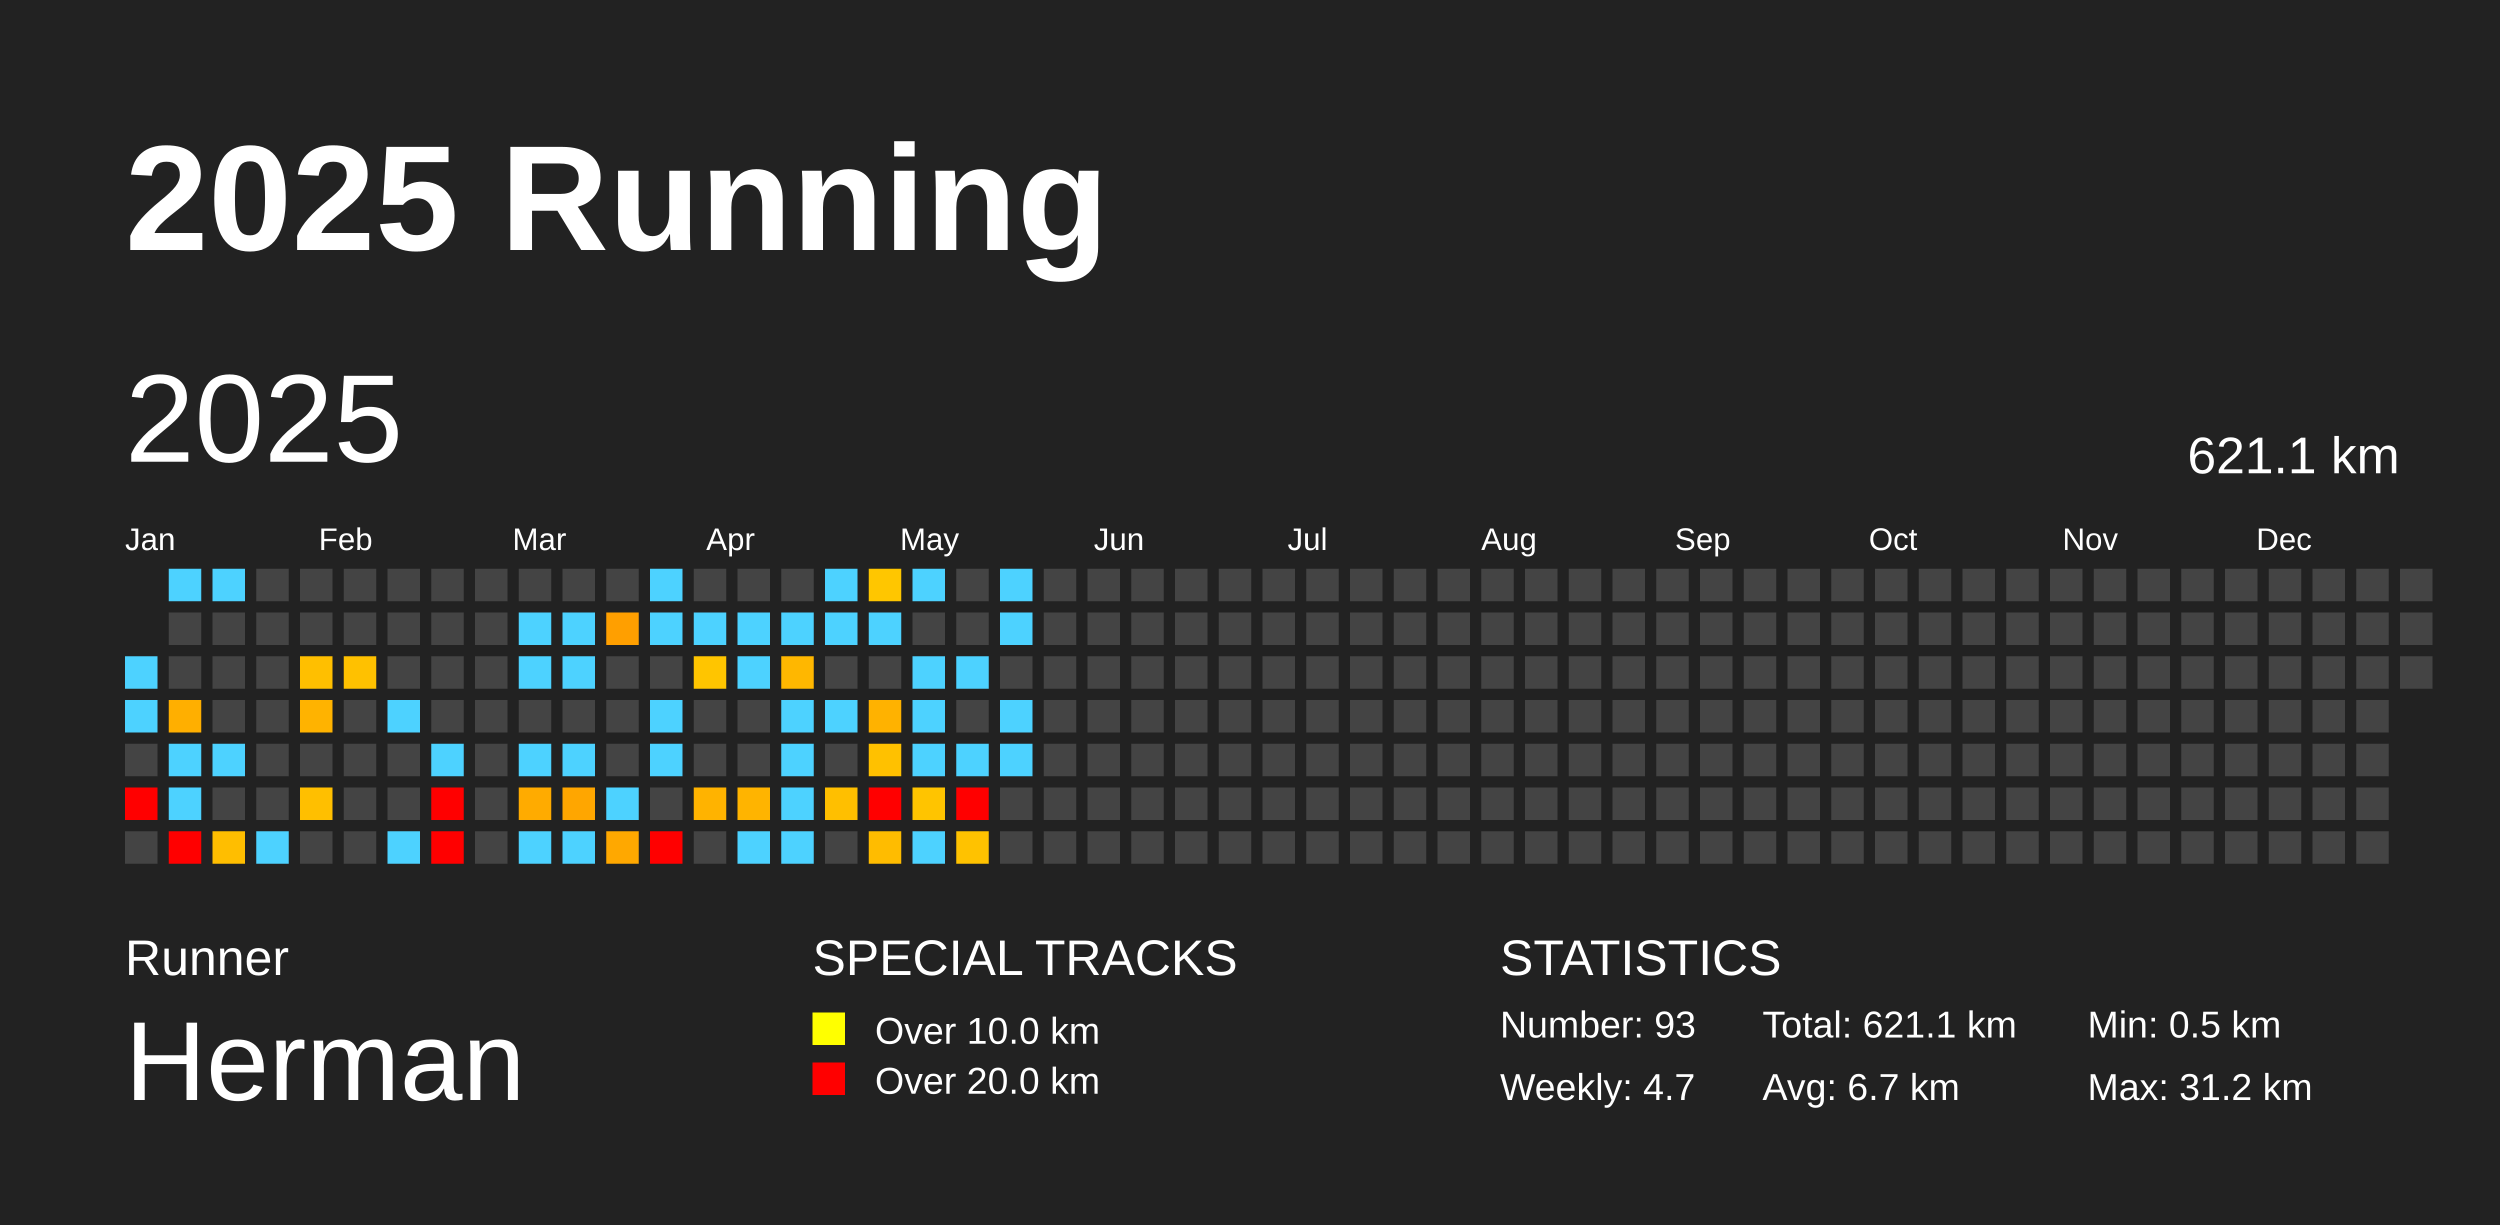
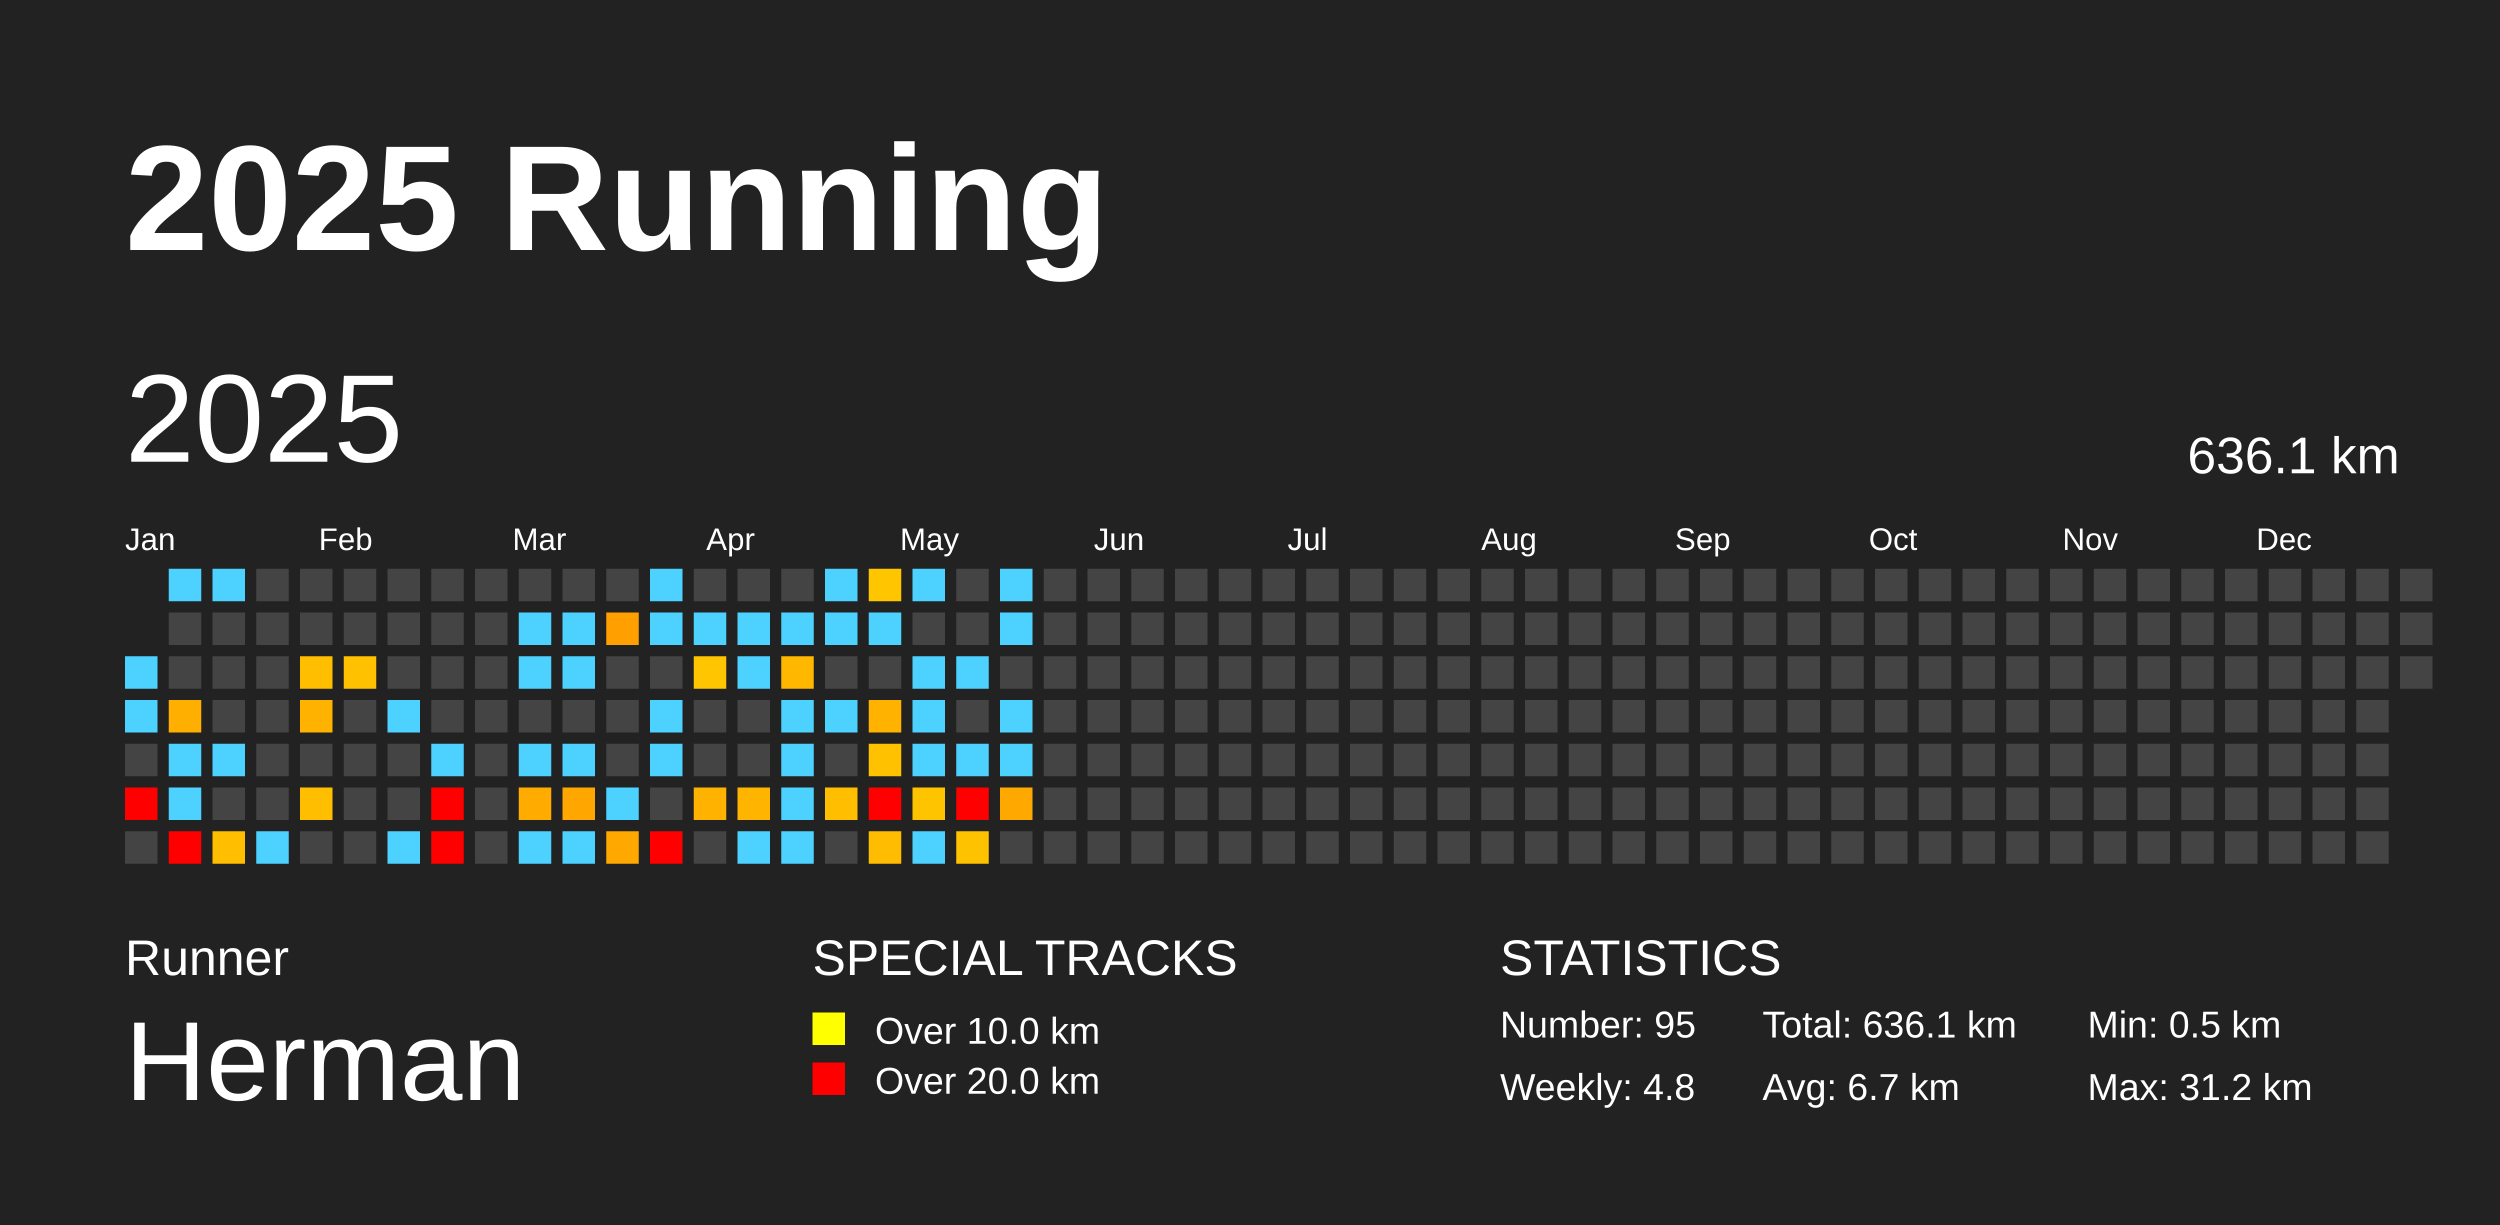
<svg xmlns="http://www.w3.org/2000/svg" baseProfile="full" height="98mm" version="1.1" viewBox="0,0,200,98" width="200mm">
  <defs />
  <rect fill="#222222" height="98" width="200" x="0" y="0" />
  <text fill="#FFFFFF" style="font-size:12px; font-family:Arial; font-weight:bold;" x="10" y="20">2025 Running</text>
  <text fill="#FFFFFF" style="font-size:4px; font-family:Arial" x="10" y="78">Runner</text>
  <text fill="#FFFFFF" style="font-size:9px; font-family:Arial" x="10" y="88">Herman</text>
  <text fill="#FFFFFF" style="font-size:4px; font-family:Arial" x="65" y="78">SPECIAL TRACKS</text>
  <rect fill="yellow" height="2.6" width="2.6" x="65" y="81" />
  <text fill="#FFFFFF" style="font-size:3px; font-family:Arial" x="70" y="83.5">Over 10.0 km</text>
  <rect fill="red" height="2.6" width="2.6" x="65" y="85" />
  <text fill="#FFFFFF" style="font-size:3px; font-family:Arial" x="70" y="87.5">Over 20.0 km</text>
  <text fill="#FFFFFF" style="font-size:4px; font-family:Arial" x="120" y="78">STATISTICS</text>
-   <text fill="#FFFFFF" style="font-size:3px; font-family:Arial" x="120" y="83">Number: 93</text>
-   <text fill="#FFFFFF" style="font-size:3px; font-family:Arial" x="120" y="88">Weekly: 4.7</text>
-   <text fill="#FFFFFF" style="font-size:3px; font-family:Arial" x="141" y="83">Total: 621.1 km</text>
+   <text fill="#FFFFFF" style="font-size:3px; font-family:Arial" x="120" y="83">Number: 95</text>
+   <text fill="#FFFFFF" style="font-size:3px; font-family:Arial" x="120" y="88">Weekly: 4.8</text>
+   <text fill="#FFFFFF" style="font-size:3px; font-family:Arial" x="141" y="83">Total: 636.1 km</text>
  <text fill="#FFFFFF" style="font-size:3px; font-family:Arial" x="141" y="88">Avg: 6.7 km</text>
  <text fill="#FFFFFF" style="font-size:3px; font-family:Arial" x="167" y="83">Min: 0.5 km</text>
  <text fill="#FFFFFF" style="font-size:3px; font-family:Arial" x="167" y="88">Max: 31.2 km</text>
  <text dominant-baseline="hanging" fill="#FFFFFF" style="font-size:10.0px; font-family:Arial;" x="10" y="30">2025</text>
-   <text dominant-baseline="hanging" fill="#FFFFFF" style="font-size:4.125px; font-family:Arial;" x="175" y="35">621.1 km</text>
+   <text dominant-baseline="hanging" fill="#FFFFFF" style="font-size:4.125px; font-family:Arial;" x="175" y="35">636.1 km</text>
  <text fill="#FFFFFF" style="font-size:2.5px; font-family:Arial" x="10.0" y="44">Jan</text>
  <text fill="#FFFFFF" style="font-size:2.5px; font-family:Arial" x="25.5" y="44">Feb</text>
  <text fill="#FFFFFF" style="font-size:2.5px; font-family:Arial" x="41.0" y="44">Mar</text>
  <text fill="#FFFFFF" style="font-size:2.5px; font-family:Arial" x="56.5" y="44">Apr</text>
  <text fill="#FFFFFF" style="font-size:2.5px; font-family:Arial" x="72.0" y="44">May</text>
  <text fill="#FFFFFF" style="font-size:2.5px; font-family:Arial" x="87.5" y="44">Jun</text>
  <text fill="#FFFFFF" style="font-size:2.5px; font-family:Arial" x="103.0" y="44">Jul</text>
  <text fill="#FFFFFF" style="font-size:2.5px; font-family:Arial" x="118.5" y="44">Aug</text>
  <text fill="#FFFFFF" style="font-size:2.5px; font-family:Arial" x="134.0" y="44">Sep</text>
  <text fill="#FFFFFF" style="font-size:2.5px; font-family:Arial" x="149.5" y="44">Oct</text>
  <text fill="#FFFFFF" style="font-size:2.5px; font-family:Arial" x="165.0" y="44">Nov</text>
  <text fill="#FFFFFF" style="font-size:2.5px; font-family:Arial" x="180.5" y="44">Dec</text>
  <rect fill="#4dd2ff" height="2.6" width="2.6" x="10.0" y="52.5" />
  <rect fill="#4dd2ff" height="2.6" width="2.6" x="10.0" y="56.0" />
  <rect fill="#444444" height="2.6" width="2.6" x="10.0" y="59.5" />
  <rect fill="red" height="2.6" width="2.6" x="10.0" y="63.0" />
  <rect fill="#444444" height="2.6" width="2.6" x="10.0" y="66.5" />
  <rect fill="#4dd2ff" height="2.6" width="2.6" x="13.5" y="45.5" />
  <rect fill="#444444" height="2.6" width="2.6" x="13.5" y="49.0" />
  <rect fill="#444444" height="2.6" width="2.6" x="13.5" y="52.5" />
  <rect fill="#ffaf00" height="2.6" width="2.6" x="13.5" y="56.0" />
  <rect fill="#4dd2ff" height="2.6" width="2.6" x="13.5" y="59.5" />
  <rect fill="#4dd2ff" height="2.6" width="2.6" x="13.5" y="63.0" />
  <rect fill="red" height="2.6" width="2.6" x="13.5" y="66.5" />
  <rect fill="#4dd2ff" height="2.6" width="2.6" x="17.0" y="45.5" />
  <rect fill="#444444" height="2.6" width="2.6" x="17.0" y="49.0" />
  <rect fill="#444444" height="2.6" width="2.6" x="17.0" y="52.5" />
  <rect fill="#444444" height="2.6" width="2.6" x="17.0" y="56.0" />
  <rect fill="#4dd2ff" height="2.6" width="2.6" x="17.0" y="59.5" />
  <rect fill="#444444" height="2.6" width="2.6" x="17.0" y="63.0" />
  <rect fill="#ffbe00" height="2.6" width="2.6" x="17.0" y="66.5" />
  <rect fill="#444444" height="2.6" width="2.6" x="20.5" y="45.5" />
  <rect fill="#444444" height="2.6" width="2.6" x="20.5" y="49.0" />
  <rect fill="#444444" height="2.6" width="2.6" x="20.5" y="52.5" />
  <rect fill="#444444" height="2.6" width="2.6" x="20.5" y="56.0" />
  <rect fill="#444444" height="2.6" width="2.6" x="20.5" y="59.5" />
  <rect fill="#444444" height="2.6" width="2.6" x="20.5" y="63.0" />
  <rect fill="#4dd2ff" height="2.6" width="2.6" x="20.5" y="66.5" />
  <rect fill="#444444" height="2.6" width="2.6" x="24.0" y="45.5" />
  <rect fill="#444444" height="2.6" width="2.6" x="24.0" y="49.0" />
  <rect fill="#ffbf00" height="2.6" width="2.6" x="24.0" y="52.5" />
  <rect fill="#ffb300" height="2.6" width="2.6" x="24.0" y="56.0" />
  <rect fill="#444444" height="2.6" width="2.6" x="24.0" y="59.5" />
  <rect fill="#ffbf00" height="2.6" width="2.6" x="24.0" y="63.0" />
  <rect fill="#444444" height="2.6" width="2.6" x="24.0" y="66.5" />
  <rect fill="#444444" height="2.6" width="2.6" x="27.5" y="45.5" />
  <rect fill="#444444" height="2.6" width="2.6" x="27.5" y="49.0" />
  <rect fill="#ffc100" height="2.6" width="2.6" x="27.5" y="52.5" />
  <rect fill="#444444" height="2.6" width="2.6" x="27.5" y="56.0" />
  <rect fill="#444444" height="2.6" width="2.6" x="27.5" y="59.5" />
  <rect fill="#444444" height="2.6" width="2.6" x="27.5" y="63.0" />
  <rect fill="#444444" height="2.6" width="2.6" x="27.5" y="66.5" />
  <rect fill="#444444" height="2.6" width="2.6" x="31.0" y="45.5" />
  <rect fill="#444444" height="2.6" width="2.6" x="31.0" y="49.0" />
  <rect fill="#444444" height="2.6" width="2.6" x="31.0" y="52.5" />
  <rect fill="#4dd2ff" height="2.6" width="2.6" x="31.0" y="56.0" />
  <rect fill="#444444" height="2.6" width="2.6" x="31.0" y="59.5" />
  <rect fill="#444444" height="2.6" width="2.6" x="31.0" y="63.0" />
  <rect fill="#4dd2ff" height="2.6" width="2.6" x="31.0" y="66.5" />
  <rect fill="#444444" height="2.6" width="2.6" x="34.5" y="45.5" />
  <rect fill="#444444" height="2.6" width="2.6" x="34.5" y="49.0" />
  <rect fill="#444444" height="2.6" width="2.6" x="34.5" y="52.5" />
  <rect fill="#444444" height="2.6" width="2.6" x="34.5" y="56.0" />
  <rect fill="#4dd2ff" height="2.6" width="2.6" x="34.5" y="59.5" />
  <rect fill="red" height="2.6" width="2.6" x="34.5" y="63.0" />
  <rect fill="red" height="2.6" width="2.6" x="34.5" y="66.5" />
  <rect fill="#444444" height="2.6" width="2.6" x="38.0" y="45.5" />
  <rect fill="#444444" height="2.6" width="2.6" x="38.0" y="49.0" />
  <rect fill="#444444" height="2.6" width="2.6" x="38.0" y="52.5" />
  <rect fill="#444444" height="2.6" width="2.6" x="38.0" y="56.0" />
  <rect fill="#444444" height="2.6" width="2.6" x="38.0" y="59.5" />
  <rect fill="#444444" height="2.6" width="2.6" x="38.0" y="63.0" />
  <rect fill="#444444" height="2.6" width="2.6" x="38.0" y="66.5" />
  <rect fill="#444444" height="2.6" width="2.6" x="41.5" y="45.5" />
  <rect fill="#4dd2ff" height="2.6" width="2.6" x="41.5" y="49.0" />
  <rect fill="#4dd2ff" height="2.6" width="2.6" x="41.5" y="52.5" />
  <rect fill="#444444" height="2.6" width="2.6" x="41.5" y="56.0" />
  <rect fill="#4dd2ff" height="2.6" width="2.6" x="41.5" y="59.5" />
  <rect fill="#ffab00" height="2.6" width="2.6" x="41.5" y="63.0" />
  <rect fill="#4dd2ff" height="2.6" width="2.6" x="41.5" y="66.5" />
  <rect fill="#444444" height="2.6" width="2.6" x="45.0" y="45.5" />
  <rect fill="#4dd2ff" height="2.6" width="2.6" x="45.0" y="49.0" />
  <rect fill="#4dd2ff" height="2.6" width="2.6" x="45.0" y="52.5" />
  <rect fill="#444444" height="2.6" width="2.6" x="45.0" y="56.0" />
  <rect fill="#4dd2ff" height="2.6" width="2.6" x="45.0" y="59.5" />
  <rect fill="#ffa600" height="2.6" width="2.6" x="45.0" y="63.0" />
  <rect fill="#4dd2ff" height="2.6" width="2.6" x="45.0" y="66.5" />
  <rect fill="#444444" height="2.6" width="2.6" x="48.5" y="45.5" />
  <rect fill="#ff9f00" height="2.6" width="2.6" x="48.5" y="49.0" />
  <rect fill="#444444" height="2.6" width="2.6" x="48.5" y="52.5" />
  <rect fill="#444444" height="2.6" width="2.6" x="48.5" y="56.0" />
  <rect fill="#444444" height="2.6" width="2.6" x="48.5" y="59.5" />
  <rect fill="#4dd2ff" height="2.6" width="2.6" x="48.5" y="63.0" />
  <rect fill="#ffa800" height="2.6" width="2.6" x="48.5" y="66.5" />
  <rect fill="#4dd2ff" height="2.6" width="2.6" x="52.0" y="45.5" />
  <rect fill="#4dd2ff" height="2.6" width="2.6" x="52.0" y="49.0" />
  <rect fill="#444444" height="2.6" width="2.6" x="52.0" y="52.5" />
  <rect fill="#4dd2ff" height="2.6" width="2.6" x="52.0" y="56.0" />
  <rect fill="#4dd2ff" height="2.6" width="2.6" x="52.0" y="59.5" />
  <rect fill="#444444" height="2.6" width="2.6" x="52.0" y="63.0" />
  <rect fill="red" height="2.6" width="2.6" x="52.0" y="66.5" />
  <rect fill="#444444" height="2.6" width="2.6" x="55.5" y="45.5" />
  <rect fill="#4dd2ff" height="2.6" width="2.6" x="55.5" y="49.0" />
  <rect fill="#ffc500" height="2.6" width="2.6" x="55.5" y="52.5" />
  <rect fill="#444444" height="2.6" width="2.6" x="55.5" y="56.0" />
  <rect fill="#444444" height="2.6" width="2.6" x="55.5" y="59.5" />
  <rect fill="#ffb300" height="2.6" width="2.6" x="55.5" y="63.0" />
  <rect fill="#444444" height="2.6" width="2.6" x="55.5" y="66.5" />
  <rect fill="#444444" height="2.6" width="2.6" x="59.0" y="45.5" />
  <rect fill="#4dd2ff" height="2.6" width="2.6" x="59.0" y="49.0" />
  <rect fill="#4dd2ff" height="2.6" width="2.6" x="59.0" y="52.5" />
  <rect fill="#444444" height="2.6" width="2.6" x="59.0" y="56.0" />
  <rect fill="#444444" height="2.6" width="2.6" x="59.0" y="59.5" />
  <rect fill="#ffb400" height="2.6" width="2.6" x="59.0" y="63.0" />
  <rect fill="#4dd2ff" height="2.6" width="2.6" x="59.0" y="66.5" />
  <rect fill="#444444" height="2.6" width="2.6" x="62.5" y="45.5" />
  <rect fill="#4dd2ff" height="2.6" width="2.6" x="62.5" y="49.0" />
  <rect fill="#ffb700" height="2.6" width="2.6" x="62.5" y="52.5" />
  <rect fill="#4dd2ff" height="2.6" width="2.6" x="62.5" y="56.0" />
  <rect fill="#4dd2ff" height="2.6" width="2.6" x="62.5" y="59.5" />
  <rect fill="#4dd2ff" height="2.6" width="2.6" x="62.5" y="63.0" />
  <rect fill="#4dd2ff" height="2.6" width="2.6" x="62.5" y="66.5" />
  <rect fill="#4dd2ff" height="2.6" width="2.6" x="66.0" y="45.5" />
  <rect fill="#4dd2ff" height="2.6" width="2.6" x="66.0" y="49.0" />
  <rect fill="#444444" height="2.6" width="2.6" x="66.0" y="52.5" />
  <rect fill="#4dd2ff" height="2.6" width="2.6" x="66.0" y="56.0" />
  <rect fill="#444444" height="2.6" width="2.6" x="66.0" y="59.5" />
  <rect fill="#ffbf00" height="2.6" width="2.6" x="66.0" y="63.0" />
  <rect fill="#444444" height="2.6" width="2.6" x="66.0" y="66.5" />
  <rect fill="#ffc600" height="2.6" width="2.6" x="69.5" y="45.5" />
  <rect fill="#4dd2ff" height="2.6" width="2.6" x="69.5" y="49.0" />
  <rect fill="#444444" height="2.6" width="2.6" x="69.5" y="52.5" />
  <rect fill="#ffb200" height="2.6" width="2.6" x="69.5" y="56.0" />
  <rect fill="#ffc100" height="2.6" width="2.6" x="69.5" y="59.5" />
  <rect fill="red" height="2.6" width="2.6" x="69.5" y="63.0" />
  <rect fill="#ffbc00" height="2.6" width="2.6" x="69.5" y="66.5" />
  <rect fill="#4dd2ff" height="2.6" width="2.6" x="73.0" y="45.5" />
  <rect fill="#444444" height="2.6" width="2.6" x="73.0" y="49.0" />
  <rect fill="#4dd2ff" height="2.6" width="2.6" x="73.0" y="52.5" />
  <rect fill="#4dd2ff" height="2.6" width="2.6" x="73.0" y="56.0" />
  <rect fill="#4dd2ff" height="2.6" width="2.6" x="73.0" y="59.5" />
  <rect fill="#ffc400" height="2.6" width="2.6" x="73.0" y="63.0" />
  <rect fill="#4dd2ff" height="2.6" width="2.6" x="73.0" y="66.5" />
  <rect fill="#444444" height="2.6" width="2.6" x="76.5" y="45.5" />
  <rect fill="#444444" height="2.6" width="2.6" x="76.5" y="49.0" />
  <rect fill="#4dd2ff" height="2.6" width="2.6" x="76.5" y="52.5" />
  <rect fill="#444444" height="2.6" width="2.6" x="76.5" y="56.0" />
  <rect fill="#4dd2ff" height="2.6" width="2.6" x="76.5" y="59.5" />
  <rect fill="red" height="2.6" width="2.6" x="76.5" y="63.0" />
  <rect fill="#ffc200" height="2.6" width="2.6" x="76.5" y="66.5" />
  <rect fill="#4dd2ff" height="2.6" width="2.6" x="80.0" y="45.5" />
  <rect fill="#4dd2ff" height="2.6" width="2.6" x="80.0" y="49.0" />
  <rect fill="#444444" height="2.6" width="2.6" x="80.0" y="52.5" />
  <rect fill="#4dd2ff" height="2.6" width="2.6" x="80.0" y="56.0" />
  <rect fill="#4dd2ff" height="2.6" width="2.6" x="80.0" y="59.5" />
-   <rect fill="#444444" height="2.6" width="2.6" x="80.0" y="63.0" />
+   <rect fill="#ffa800" height="2.6" width="2.6" x="80.0" y="63.0" />
  <rect fill="#444444" height="2.6" width="2.6" x="80.0" y="66.5" />
  <rect fill="#444444" height="2.6" width="2.6" x="83.5" y="45.5" />
  <rect fill="#444444" height="2.6" width="2.6" x="83.5" y="49.0" />
  <rect fill="#444444" height="2.6" width="2.6" x="83.5" y="52.5" />
  <rect fill="#444444" height="2.6" width="2.6" x="83.5" y="56.0" />
  <rect fill="#444444" height="2.6" width="2.6" x="83.5" y="59.5" />
  <rect fill="#444444" height="2.6" width="2.6" x="83.5" y="63.0" />
  <rect fill="#444444" height="2.6" width="2.6" x="83.5" y="66.5" />
  <rect fill="#444444" height="2.6" width="2.6" x="87.0" y="45.5" />
  <rect fill="#444444" height="2.6" width="2.6" x="87.0" y="49.0" />
  <rect fill="#444444" height="2.6" width="2.6" x="87.0" y="52.5" />
  <rect fill="#444444" height="2.6" width="2.6" x="87.0" y="56.0" />
  <rect fill="#444444" height="2.6" width="2.6" x="87.0" y="59.5" />
  <rect fill="#444444" height="2.6" width="2.6" x="87.0" y="63.0" />
  <rect fill="#444444" height="2.6" width="2.6" x="87.0" y="66.5" />
  <rect fill="#444444" height="2.6" width="2.6" x="90.5" y="45.5" />
  <rect fill="#444444" height="2.6" width="2.6" x="90.5" y="49.0" />
  <rect fill="#444444" height="2.6" width="2.6" x="90.5" y="52.5" />
  <rect fill="#444444" height="2.6" width="2.6" x="90.5" y="56.0" />
  <rect fill="#444444" height="2.6" width="2.6" x="90.5" y="59.5" />
  <rect fill="#444444" height="2.6" width="2.6" x="90.5" y="63.0" />
  <rect fill="#444444" height="2.6" width="2.6" x="90.5" y="66.5" />
  <rect fill="#444444" height="2.6" width="2.6" x="94.0" y="45.5" />
  <rect fill="#444444" height="2.6" width="2.6" x="94.0" y="49.0" />
  <rect fill="#444444" height="2.6" width="2.6" x="94.0" y="52.5" />
  <rect fill="#444444" height="2.6" width="2.6" x="94.0" y="56.0" />
  <rect fill="#444444" height="2.6" width="2.6" x="94.0" y="59.5" />
  <rect fill="#444444" height="2.6" width="2.6" x="94.0" y="63.0" />
  <rect fill="#444444" height="2.6" width="2.6" x="94.0" y="66.5" />
  <rect fill="#444444" height="2.6" width="2.6" x="97.5" y="45.5" />
  <rect fill="#444444" height="2.6" width="2.6" x="97.5" y="49.0" />
  <rect fill="#444444" height="2.6" width="2.6" x="97.5" y="52.5" />
  <rect fill="#444444" height="2.6" width="2.6" x="97.5" y="56.0" />
  <rect fill="#444444" height="2.6" width="2.6" x="97.5" y="59.5" />
  <rect fill="#444444" height="2.6" width="2.6" x="97.5" y="63.0" />
  <rect fill="#444444" height="2.6" width="2.6" x="97.5" y="66.5" />
  <rect fill="#444444" height="2.6" width="2.6" x="101.0" y="45.5" />
  <rect fill="#444444" height="2.6" width="2.6" x="101.0" y="49.0" />
  <rect fill="#444444" height="2.6" width="2.6" x="101.0" y="52.5" />
  <rect fill="#444444" height="2.6" width="2.6" x="101.0" y="56.0" />
  <rect fill="#444444" height="2.6" width="2.6" x="101.0" y="59.5" />
  <rect fill="#444444" height="2.6" width="2.6" x="101.0" y="63.0" />
  <rect fill="#444444" height="2.6" width="2.6" x="101.0" y="66.5" />
  <rect fill="#444444" height="2.6" width="2.6" x="104.5" y="45.5" />
  <rect fill="#444444" height="2.6" width="2.6" x="104.5" y="49.0" />
  <rect fill="#444444" height="2.6" width="2.6" x="104.5" y="52.5" />
  <rect fill="#444444" height="2.6" width="2.6" x="104.5" y="56.0" />
  <rect fill="#444444" height="2.6" width="2.6" x="104.5" y="59.5" />
  <rect fill="#444444" height="2.6" width="2.6" x="104.5" y="63.0" />
  <rect fill="#444444" height="2.6" width="2.6" x="104.5" y="66.5" />
  <rect fill="#444444" height="2.6" width="2.6" x="108.0" y="45.5" />
  <rect fill="#444444" height="2.6" width="2.6" x="108.0" y="49.0" />
  <rect fill="#444444" height="2.6" width="2.6" x="108.0" y="52.5" />
  <rect fill="#444444" height="2.6" width="2.6" x="108.0" y="56.0" />
  <rect fill="#444444" height="2.6" width="2.6" x="108.0" y="59.5" />
  <rect fill="#444444" height="2.6" width="2.6" x="108.0" y="63.0" />
  <rect fill="#444444" height="2.6" width="2.6" x="108.0" y="66.5" />
  <rect fill="#444444" height="2.6" width="2.6" x="111.5" y="45.5" />
  <rect fill="#444444" height="2.6" width="2.6" x="111.5" y="49.0" />
  <rect fill="#444444" height="2.6" width="2.6" x="111.5" y="52.5" />
  <rect fill="#444444" height="2.6" width="2.6" x="111.5" y="56.0" />
  <rect fill="#444444" height="2.6" width="2.6" x="111.5" y="59.5" />
  <rect fill="#444444" height="2.6" width="2.6" x="111.5" y="63.0" />
  <rect fill="#444444" height="2.6" width="2.6" x="111.5" y="66.5" />
  <rect fill="#444444" height="2.6" width="2.6" x="115.0" y="45.5" />
  <rect fill="#444444" height="2.6" width="2.6" x="115.0" y="49.0" />
  <rect fill="#444444" height="2.6" width="2.6" x="115.0" y="52.5" />
  <rect fill="#444444" height="2.6" width="2.6" x="115.0" y="56.0" />
  <rect fill="#444444" height="2.6" width="2.6" x="115.0" y="59.5" />
  <rect fill="#444444" height="2.6" width="2.6" x="115.0" y="63.0" />
  <rect fill="#444444" height="2.6" width="2.6" x="115.0" y="66.5" />
  <rect fill="#444444" height="2.6" width="2.6" x="118.5" y="45.5" />
  <rect fill="#444444" height="2.6" width="2.6" x="118.5" y="49.0" />
  <rect fill="#444444" height="2.6" width="2.6" x="118.5" y="52.5" />
  <rect fill="#444444" height="2.6" width="2.6" x="118.5" y="56.0" />
  <rect fill="#444444" height="2.6" width="2.6" x="118.5" y="59.5" />
  <rect fill="#444444" height="2.6" width="2.6" x="118.5" y="63.0" />
  <rect fill="#444444" height="2.6" width="2.6" x="118.5" y="66.5" />
  <rect fill="#444444" height="2.6" width="2.6" x="122.0" y="45.5" />
  <rect fill="#444444" height="2.6" width="2.6" x="122.0" y="49.0" />
  <rect fill="#444444" height="2.6" width="2.6" x="122.0" y="52.5" />
  <rect fill="#444444" height="2.6" width="2.6" x="122.0" y="56.0" />
  <rect fill="#444444" height="2.6" width="2.6" x="122.0" y="59.5" />
  <rect fill="#444444" height="2.6" width="2.6" x="122.0" y="63.0" />
  <rect fill="#444444" height="2.6" width="2.6" x="122.0" y="66.5" />
  <rect fill="#444444" height="2.6" width="2.6" x="125.5" y="45.5" />
  <rect fill="#444444" height="2.6" width="2.6" x="125.5" y="49.0" />
  <rect fill="#444444" height="2.6" width="2.6" x="125.5" y="52.5" />
  <rect fill="#444444" height="2.6" width="2.6" x="125.5" y="56.0" />
  <rect fill="#444444" height="2.6" width="2.6" x="125.5" y="59.5" />
  <rect fill="#444444" height="2.6" width="2.6" x="125.5" y="63.0" />
  <rect fill="#444444" height="2.6" width="2.6" x="125.5" y="66.5" />
  <rect fill="#444444" height="2.6" width="2.6" x="129.0" y="45.5" />
  <rect fill="#444444" height="2.6" width="2.6" x="129.0" y="49.0" />
  <rect fill="#444444" height="2.6" width="2.6" x="129.0" y="52.5" />
  <rect fill="#444444" height="2.6" width="2.6" x="129.0" y="56.0" />
  <rect fill="#444444" height="2.6" width="2.6" x="129.0" y="59.5" />
  <rect fill="#444444" height="2.6" width="2.6" x="129.0" y="63.0" />
  <rect fill="#444444" height="2.6" width="2.6" x="129.0" y="66.5" />
  <rect fill="#444444" height="2.6" width="2.6" x="132.5" y="45.5" />
  <rect fill="#444444" height="2.6" width="2.6" x="132.5" y="49.0" />
  <rect fill="#444444" height="2.6" width="2.6" x="132.5" y="52.5" />
  <rect fill="#444444" height="2.6" width="2.6" x="132.5" y="56.0" />
  <rect fill="#444444" height="2.6" width="2.6" x="132.5" y="59.5" />
  <rect fill="#444444" height="2.6" width="2.6" x="132.5" y="63.0" />
  <rect fill="#444444" height="2.6" width="2.6" x="132.5" y="66.5" />
  <rect fill="#444444" height="2.6" width="2.6" x="136.0" y="45.5" />
  <rect fill="#444444" height="2.6" width="2.6" x="136.0" y="49.0" />
  <rect fill="#444444" height="2.6" width="2.6" x="136.0" y="52.5" />
  <rect fill="#444444" height="2.6" width="2.6" x="136.0" y="56.0" />
  <rect fill="#444444" height="2.6" width="2.6" x="136.0" y="59.5" />
  <rect fill="#444444" height="2.6" width="2.6" x="136.0" y="63.0" />
  <rect fill="#444444" height="2.6" width="2.6" x="136.0" y="66.5" />
  <rect fill="#444444" height="2.6" width="2.6" x="139.5" y="45.5" />
  <rect fill="#444444" height="2.6" width="2.6" x="139.5" y="49.0" />
  <rect fill="#444444" height="2.6" width="2.6" x="139.5" y="52.5" />
  <rect fill="#444444" height="2.6" width="2.6" x="139.5" y="56.0" />
  <rect fill="#444444" height="2.6" width="2.6" x="139.5" y="59.5" />
  <rect fill="#444444" height="2.6" width="2.6" x="139.5" y="63.0" />
  <rect fill="#444444" height="2.6" width="2.6" x="139.5" y="66.5" />
  <rect fill="#444444" height="2.6" width="2.6" x="143.0" y="45.5" />
  <rect fill="#444444" height="2.6" width="2.6" x="143.0" y="49.0" />
  <rect fill="#444444" height="2.6" width="2.6" x="143.0" y="52.5" />
  <rect fill="#444444" height="2.6" width="2.6" x="143.0" y="56.0" />
  <rect fill="#444444" height="2.6" width="2.6" x="143.0" y="59.5" />
  <rect fill="#444444" height="2.6" width="2.6" x="143.0" y="63.0" />
  <rect fill="#444444" height="2.6" width="2.6" x="143.0" y="66.5" />
  <rect fill="#444444" height="2.6" width="2.6" x="146.5" y="45.5" />
  <rect fill="#444444" height="2.6" width="2.6" x="146.5" y="49.0" />
  <rect fill="#444444" height="2.6" width="2.6" x="146.5" y="52.5" />
  <rect fill="#444444" height="2.6" width="2.6" x="146.5" y="56.0" />
  <rect fill="#444444" height="2.6" width="2.6" x="146.5" y="59.5" />
  <rect fill="#444444" height="2.6" width="2.6" x="146.5" y="63.0" />
  <rect fill="#444444" height="2.6" width="2.6" x="146.5" y="66.5" />
  <rect fill="#444444" height="2.6" width="2.6" x="150.0" y="45.5" />
  <rect fill="#444444" height="2.6" width="2.6" x="150.0" y="49.0" />
  <rect fill="#444444" height="2.6" width="2.6" x="150.0" y="52.5" />
  <rect fill="#444444" height="2.6" width="2.6" x="150.0" y="56.0" />
  <rect fill="#444444" height="2.6" width="2.6" x="150.0" y="59.5" />
  <rect fill="#444444" height="2.6" width="2.6" x="150.0" y="63.0" />
  <rect fill="#444444" height="2.6" width="2.6" x="150.0" y="66.5" />
  <rect fill="#444444" height="2.6" width="2.6" x="153.5" y="45.5" />
  <rect fill="#444444" height="2.6" width="2.6" x="153.5" y="49.0" />
  <rect fill="#444444" height="2.6" width="2.6" x="153.5" y="52.5" />
  <rect fill="#444444" height="2.6" width="2.6" x="153.5" y="56.0" />
  <rect fill="#444444" height="2.6" width="2.6" x="153.5" y="59.5" />
  <rect fill="#444444" height="2.6" width="2.6" x="153.5" y="63.0" />
  <rect fill="#444444" height="2.6" width="2.6" x="153.5" y="66.5" />
  <rect fill="#444444" height="2.6" width="2.6" x="157.0" y="45.5" />
  <rect fill="#444444" height="2.6" width="2.6" x="157.0" y="49.0" />
  <rect fill="#444444" height="2.6" width="2.6" x="157.0" y="52.5" />
  <rect fill="#444444" height="2.6" width="2.6" x="157.0" y="56.0" />
  <rect fill="#444444" height="2.6" width="2.6" x="157.0" y="59.5" />
  <rect fill="#444444" height="2.6" width="2.6" x="157.0" y="63.0" />
  <rect fill="#444444" height="2.6" width="2.6" x="157.0" y="66.5" />
  <rect fill="#444444" height="2.6" width="2.6" x="160.5" y="45.5" />
  <rect fill="#444444" height="2.6" width="2.6" x="160.5" y="49.0" />
  <rect fill="#444444" height="2.6" width="2.6" x="160.5" y="52.5" />
  <rect fill="#444444" height="2.6" width="2.6" x="160.5" y="56.0" />
  <rect fill="#444444" height="2.6" width="2.6" x="160.5" y="59.5" />
  <rect fill="#444444" height="2.6" width="2.6" x="160.5" y="63.0" />
  <rect fill="#444444" height="2.6" width="2.6" x="160.5" y="66.5" />
  <rect fill="#444444" height="2.6" width="2.6" x="164.0" y="45.5" />
  <rect fill="#444444" height="2.6" width="2.6" x="164.0" y="49.0" />
  <rect fill="#444444" height="2.6" width="2.6" x="164.0" y="52.5" />
  <rect fill="#444444" height="2.6" width="2.6" x="164.0" y="56.0" />
  <rect fill="#444444" height="2.6" width="2.6" x="164.0" y="59.5" />
  <rect fill="#444444" height="2.6" width="2.6" x="164.0" y="63.0" />
  <rect fill="#444444" height="2.6" width="2.6" x="164.0" y="66.5" />
  <rect fill="#444444" height="2.6" width="2.6" x="167.5" y="45.5" />
  <rect fill="#444444" height="2.6" width="2.6" x="167.5" y="49.0" />
  <rect fill="#444444" height="2.6" width="2.6" x="167.5" y="52.5" />
  <rect fill="#444444" height="2.6" width="2.6" x="167.5" y="56.0" />
  <rect fill="#444444" height="2.6" width="2.6" x="167.5" y="59.5" />
  <rect fill="#444444" height="2.6" width="2.6" x="167.5" y="63.0" />
  <rect fill="#444444" height="2.6" width="2.6" x="167.5" y="66.5" />
  <rect fill="#444444" height="2.6" width="2.6" x="171.0" y="45.5" />
  <rect fill="#444444" height="2.6" width="2.6" x="171.0" y="49.0" />
  <rect fill="#444444" height="2.6" width="2.6" x="171.0" y="52.5" />
  <rect fill="#444444" height="2.6" width="2.6" x="171.0" y="56.0" />
  <rect fill="#444444" height="2.6" width="2.6" x="171.0" y="59.5" />
  <rect fill="#444444" height="2.6" width="2.6" x="171.0" y="63.0" />
  <rect fill="#444444" height="2.6" width="2.6" x="171.0" y="66.5" />
  <rect fill="#444444" height="2.6" width="2.6" x="174.5" y="45.5" />
  <rect fill="#444444" height="2.6" width="2.6" x="174.5" y="49.0" />
  <rect fill="#444444" height="2.6" width="2.6" x="174.5" y="52.5" />
  <rect fill="#444444" height="2.6" width="2.6" x="174.5" y="56.0" />
  <rect fill="#444444" height="2.6" width="2.6" x="174.5" y="59.5" />
  <rect fill="#444444" height="2.6" width="2.6" x="174.5" y="63.0" />
  <rect fill="#444444" height="2.6" width="2.6" x="174.5" y="66.5" />
  <rect fill="#444444" height="2.6" width="2.6" x="178.0" y="45.5" />
  <rect fill="#444444" height="2.6" width="2.6" x="178.0" y="49.0" />
  <rect fill="#444444" height="2.6" width="2.6" x="178.0" y="52.5" />
  <rect fill="#444444" height="2.6" width="2.6" x="178.0" y="56.0" />
  <rect fill="#444444" height="2.6" width="2.6" x="178.0" y="59.5" />
  <rect fill="#444444" height="2.6" width="2.6" x="178.0" y="63.0" />
  <rect fill="#444444" height="2.6" width="2.6" x="178.0" y="66.5" />
  <rect fill="#444444" height="2.6" width="2.6" x="181.5" y="45.5" />
  <rect fill="#444444" height="2.6" width="2.6" x="181.5" y="49.0" />
  <rect fill="#444444" height="2.6" width="2.6" x="181.5" y="52.5" />
  <rect fill="#444444" height="2.6" width="2.6" x="181.5" y="56.0" />
  <rect fill="#444444" height="2.6" width="2.6" x="181.5" y="59.5" />
  <rect fill="#444444" height="2.6" width="2.6" x="181.5" y="63.0" />
  <rect fill="#444444" height="2.6" width="2.6" x="181.5" y="66.5" />
  <rect fill="#444444" height="2.6" width="2.6" x="185.0" y="45.5" />
  <rect fill="#444444" height="2.6" width="2.6" x="185.0" y="49.0" />
  <rect fill="#444444" height="2.6" width="2.6" x="185.0" y="52.5" />
  <rect fill="#444444" height="2.6" width="2.6" x="185.0" y="56.0" />
  <rect fill="#444444" height="2.6" width="2.6" x="185.0" y="59.5" />
  <rect fill="#444444" height="2.6" width="2.6" x="185.0" y="63.0" />
  <rect fill="#444444" height="2.6" width="2.6" x="185.0" y="66.5" />
  <rect fill="#444444" height="2.6" width="2.6" x="188.5" y="45.5" />
  <rect fill="#444444" height="2.6" width="2.6" x="188.5" y="49.0" />
  <rect fill="#444444" height="2.6" width="2.6" x="188.5" y="52.5" />
  <rect fill="#444444" height="2.6" width="2.6" x="188.5" y="56.0" />
  <rect fill="#444444" height="2.6" width="2.6" x="188.5" y="59.5" />
  <rect fill="#444444" height="2.6" width="2.6" x="188.5" y="63.0" />
  <rect fill="#444444" height="2.6" width="2.6" x="188.5" y="66.5" />
  <rect fill="#444444" height="2.6" width="2.6" x="192.0" y="45.5" />
  <rect fill="#444444" height="2.6" width="2.6" x="192.0" y="49.0" />
  <rect fill="#444444" height="2.6" width="2.6" x="192.0" y="52.5" />
</svg>
